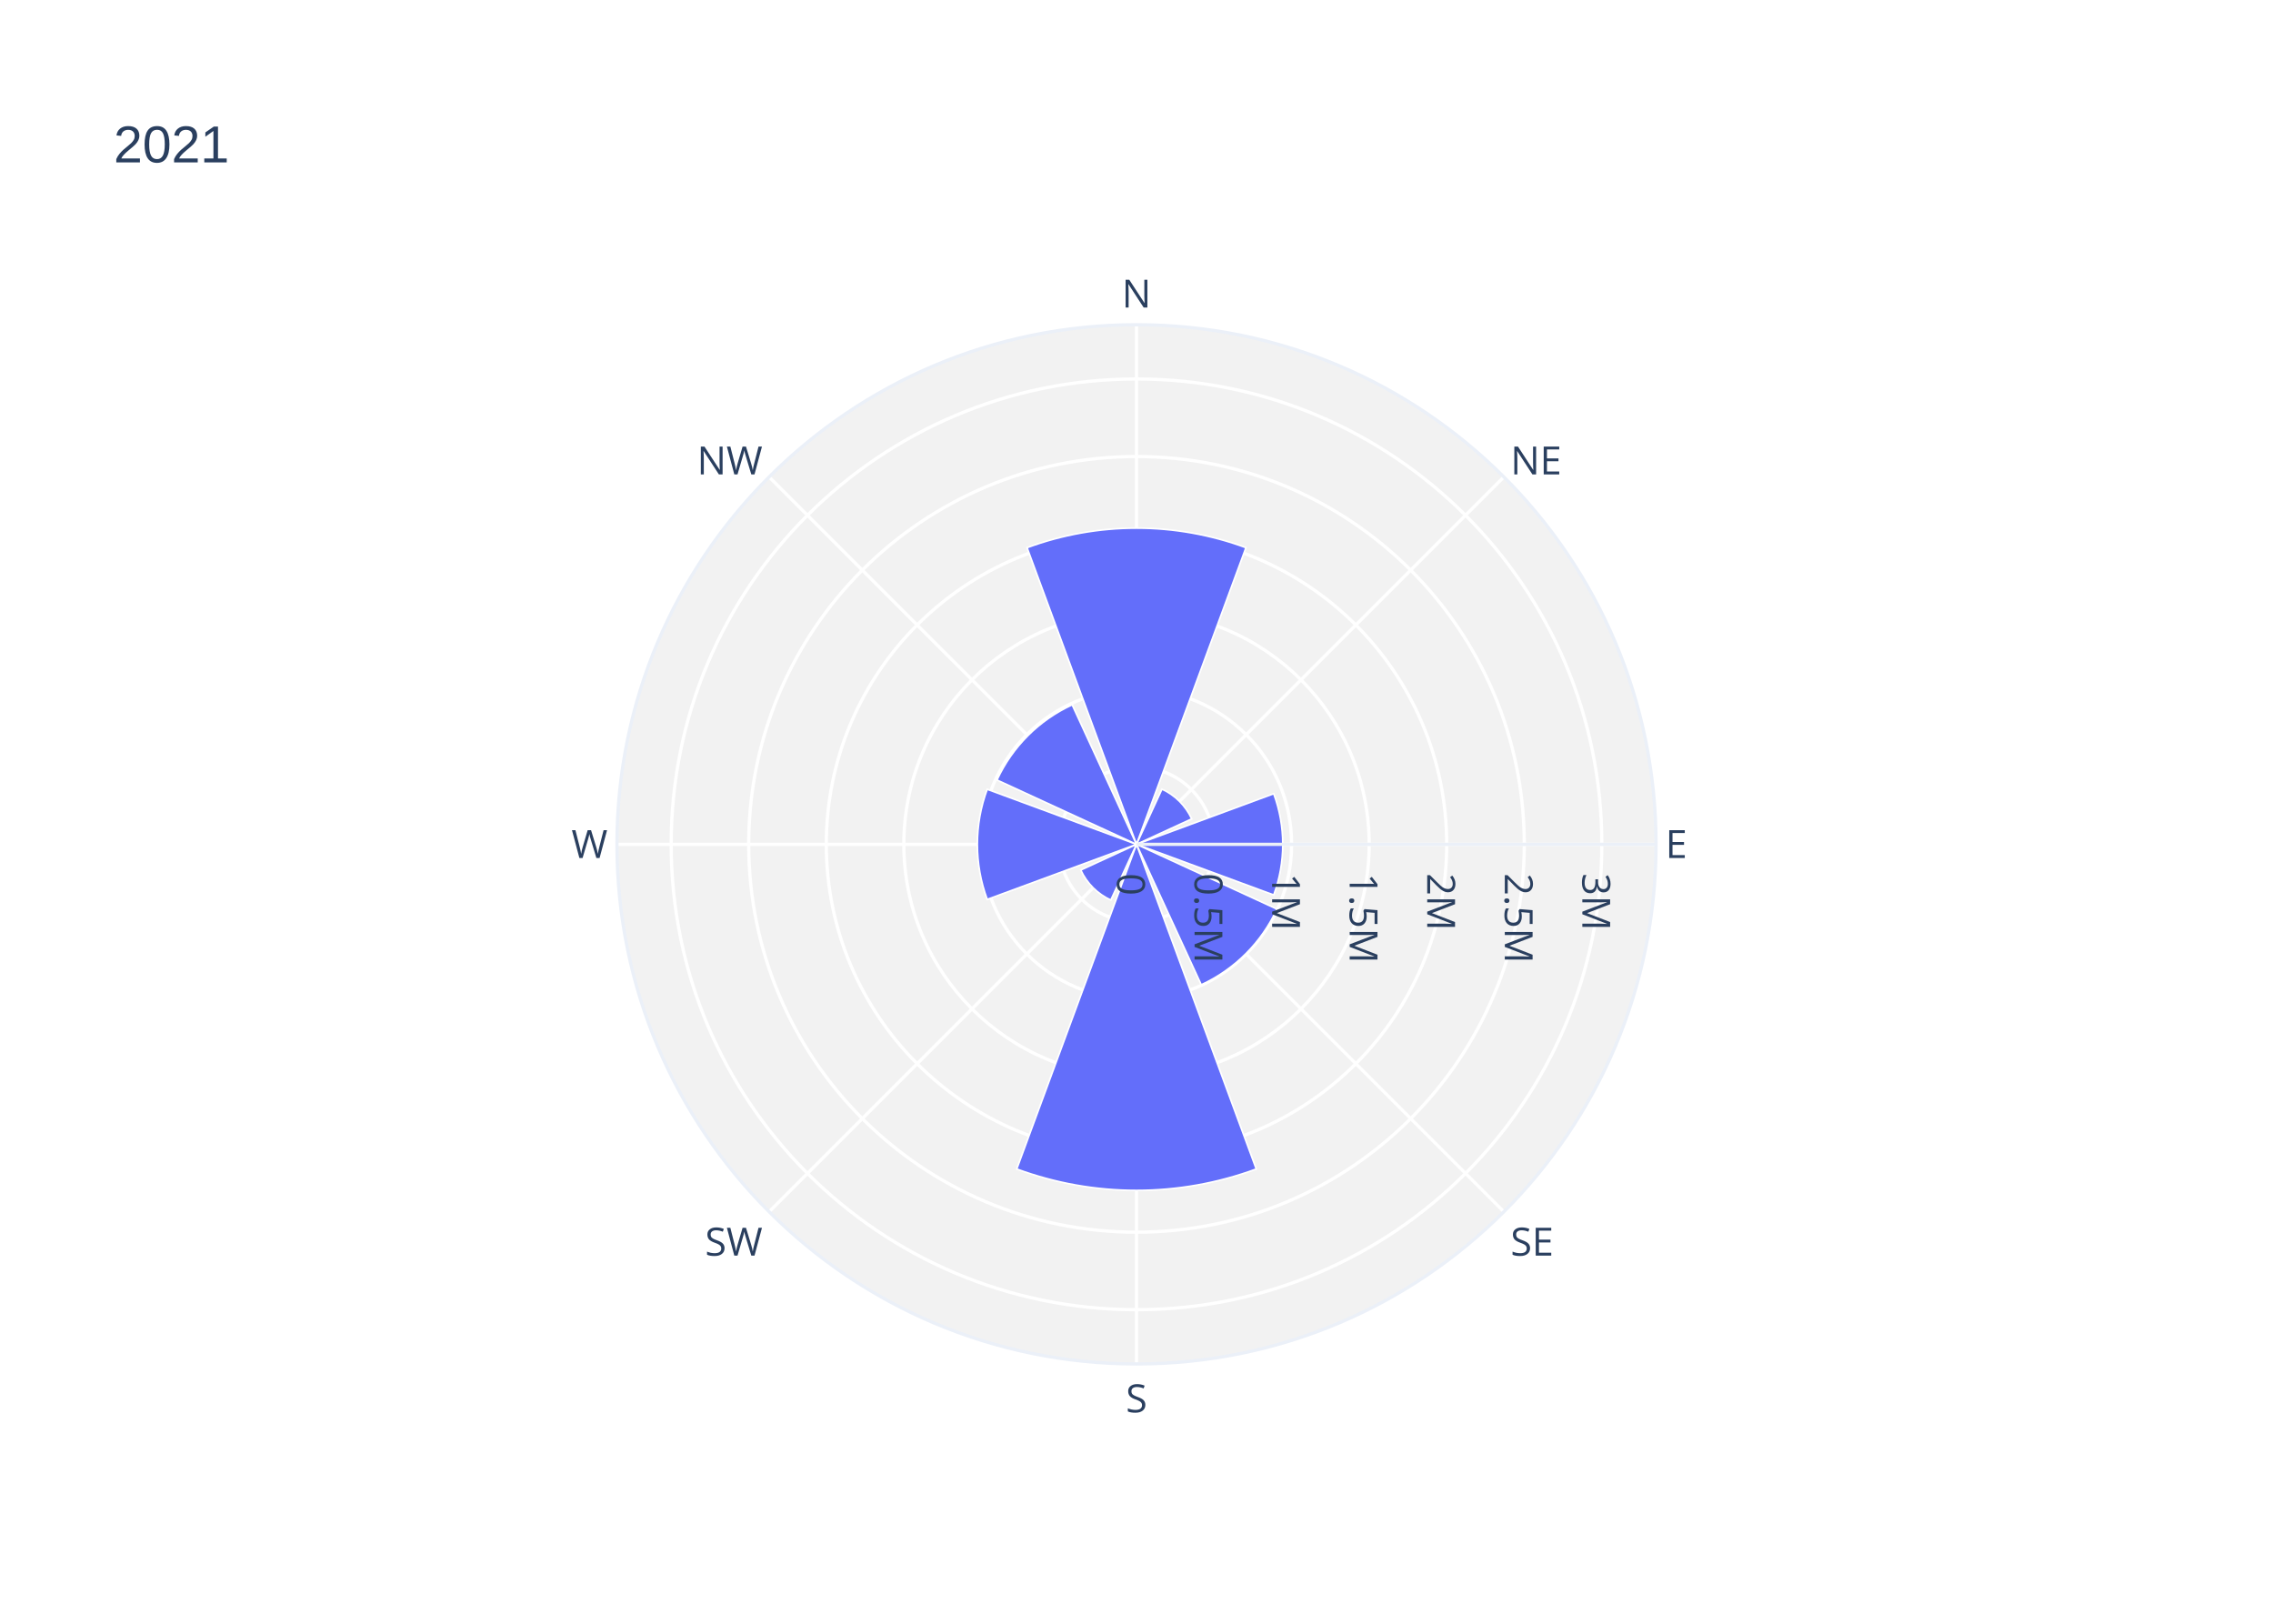
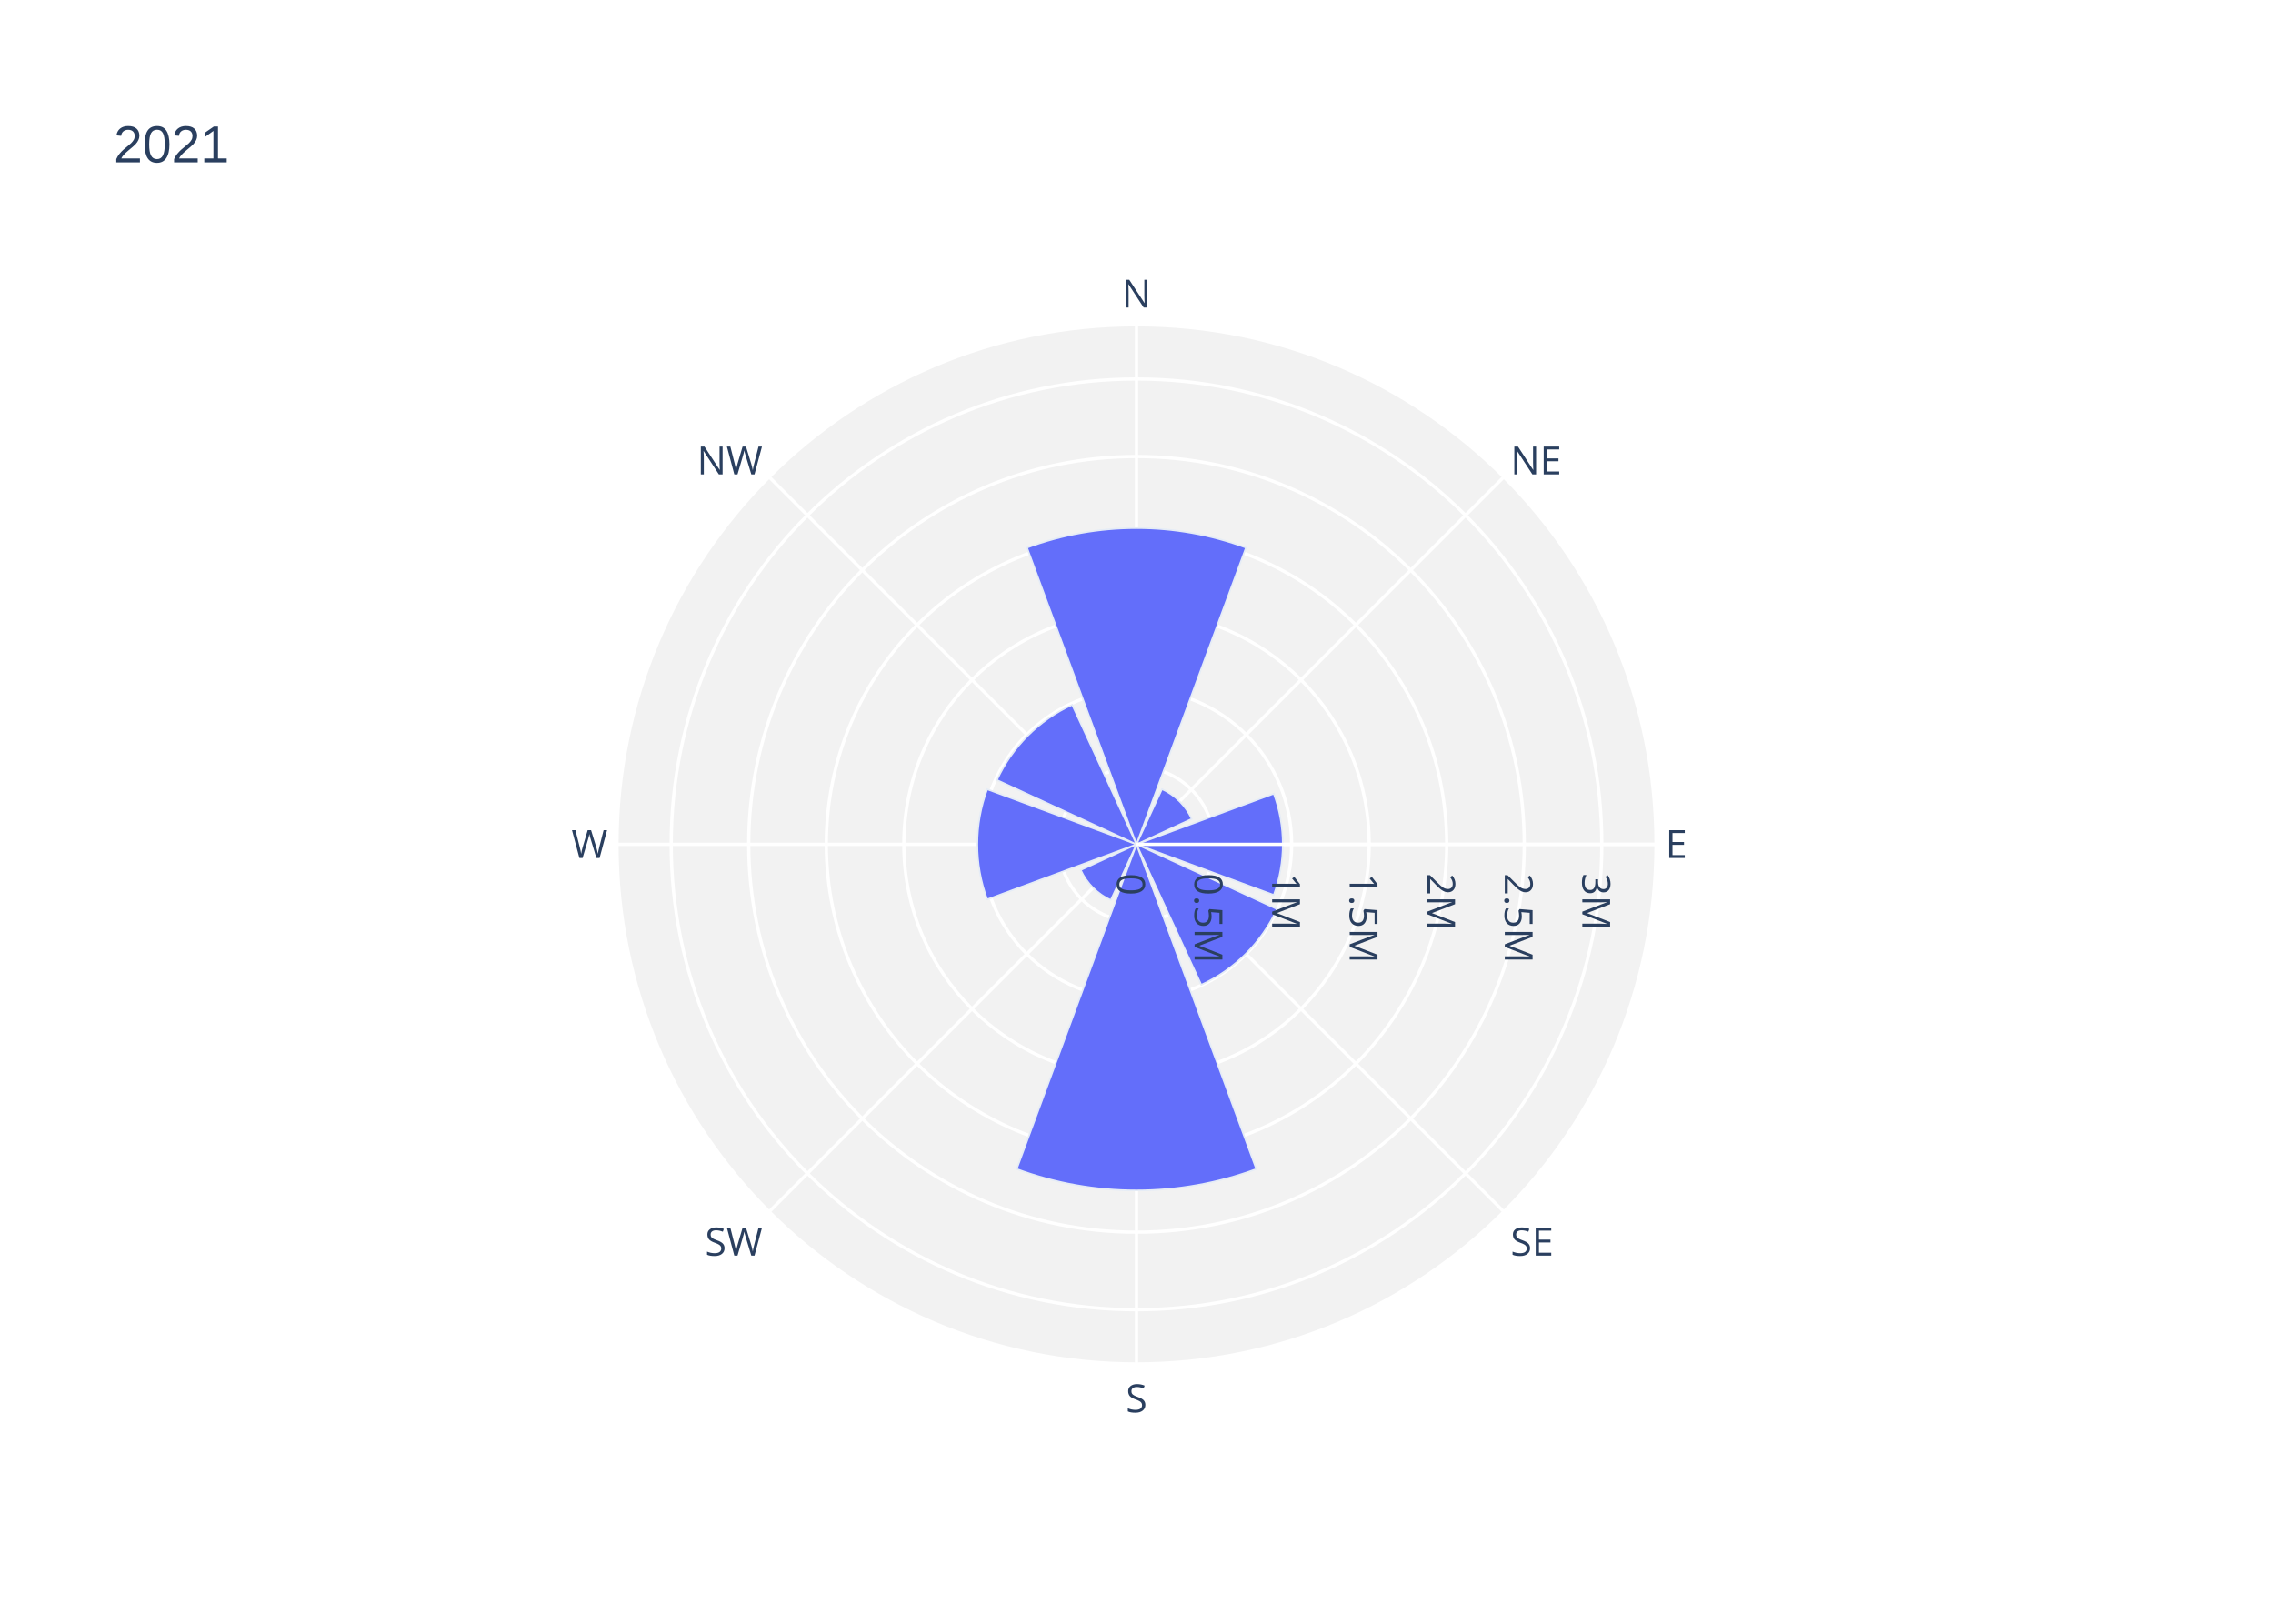
<svg xmlns="http://www.w3.org/2000/svg" class="main-svg" width="3500" height="2500" style="" viewBox="0 0 700 500">
  <rect x="0" y="0" width="700" height="500" style="fill: rgb(255, 255, 255); fill-opacity: 1;" />
-   <defs id="defs-fc4c96">
+   <defs id="defs-90b0c3">
    <g class="clips">
-       <clipPath id="clipfc4c96polar-for-traces">
+       <clipPath id="clip90b0c3polar-for-traces">
        <path d="M160,0A160,160 0,1,0 -160,-1.9594348786357652e-14A160,160 0,1,0 160,3.9188697572715304e-14Z" transform="translate(160,160)" />
      </clipPath>
    </g>
    <g class="gradients" />
    <g class="patterns" />
  </defs>
  <g class="bglayer" />
  <g class="layer-below">
    <g class="imagelayer" />
    <g class="shapelayer" />
  </g>
  <g class="cartesianlayer" />
  <g class="polarlayer">
    <g class="polar">
      <g class="polarsublayer draglayer" />
      <g class="polarsublayer plotbg">
        <path d="M160,0A160,160 0,1,0 -160,-1.9594348786357652e-14A160,160 0,1,0 160,3.9188697572715304e-14Z" transform="translate(350,260)" style="fill: rgb(242, 242, 242); fill-opacity: 1;" />
      </g>
      <g class="polarsublayer backplot">
        <g class="maplayer" />
      </g>
      <g class="polarsublayer angular-grid" style="fill: none;">
        <path class="angularaxisgrid" d="M350,260L350,100" style="stroke: rgb(255, 255, 255); stroke-opacity: 1; stroke-width: 1px;" />
        <path class="angularaxisgrid" d="M350,260L463.137,146.863" style="stroke: rgb(255, 255, 255); stroke-opacity: 1; stroke-width: 1px;" />
        <path class="angularaxisgrid" d="M350,260L510,260" style="stroke: rgb(255, 255, 255); stroke-opacity: 1; stroke-width: 1px;" />
        <path class="angularaxisgrid" d="M350,260L463.137,373.137" style="stroke: rgb(255, 255, 255); stroke-opacity: 1; stroke-width: 1px;" />
        <path class="angularaxisgrid" d="M350,260L350,420" style="stroke: rgb(255, 255, 255); stroke-opacity: 1; stroke-width: 1px;" />
        <path class="angularaxisgrid" d="M350,260L236.863,373.137" style="stroke: rgb(255, 255, 255); stroke-opacity: 1; stroke-width: 1px;" />
        <path class="angularaxisgrid" d="M350,260L190,260" style="stroke: rgb(255, 255, 255); stroke-opacity: 1; stroke-width: 1px;" />
        <path class="angularaxisgrid" d="M350,260L236.863,146.863" style="stroke: rgb(255, 255, 255); stroke-opacity: 1; stroke-width: 1px;" />
      </g>
      <g class="polarsublayer radial-grid" transform="translate(350,260)" style="fill: none;">
        <path class="xgrid" d="M23.88,0A23.88,23.88 0,1,0 -23.88,-2.9244565563638794e-15A23.88,23.88 0,1,0 23.88,5.848913112727759e-15Z" style="stroke: rgb(255, 255, 255); stroke-opacity: 1; stroke-width: 1px;" />
        <path class="xgrid" d="M47.77,0A47.77,47.77 0,1,0 -47.77,-5.850137759526906e-15A47.77,47.77 0,1,0 47.77,1.1700275519053813e-14Z" style="stroke: rgb(255, 255, 255); stroke-opacity: 1; stroke-width: 1px;" />
        <path class="xgrid" d="M71.65,0A71.65,71.65 0,1,0 -71.65,-8.774594315890787e-15A71.65,71.65 0,1,0 71.65,1.7549188631781574e-14Z" style="stroke: rgb(255, 255, 255); stroke-opacity: 1; stroke-width: 1px;" />
        <path class="xgrid" d="M95.53,0A95.53,95.53 0,1,0 -95.53,-1.1699050872254666e-14A95.53,95.53 0,1,0 95.53,2.3398101744509332e-14Z" style="stroke: rgb(255, 255, 255); stroke-opacity: 1; stroke-width: 1px;" />
        <path class="xgrid" d="M119.42,0A119.42,119.42 0,1,0 -119.42,-1.4624732075417692e-14A119.42,119.42 0,1,0 119.42,2.9249464150835383e-14Z" style="stroke: rgb(255, 255, 255); stroke-opacity: 1; stroke-width: 1px;" />
        <path class="xgrid" d="M143.3,0A143.3,143.3 0,1,0 -143.3,-1.7549188631781574e-14A143.3,143.3 0,1,0 143.3,3.509837726356315e-14Z" style="stroke: rgb(255, 255, 255); stroke-opacity: 1; stroke-width: 1px;" />
      </g>
-       <g class="polarsublayer frontplot" transform="translate(190,100)" clip-path="url(#clipfc4c96polar-for-traces)">
+       <g class="polarsublayer frontplot" transform="translate(190,100)" clip-path="url(#clip90b0c3polar-for-traces)">
        <g class="barlayer">
          <g class="trace bars" style="opacity: 1;">
            <g class="points">
              <g class="point" style="vector-effect: non-scaling-stroke; stroke-miterlimit: 2;">
-                 <path d="M160,160L193.704,68.643A97.376,97.376 0,0,0 126.296,68.643L160,160A0,0 0,0,1 160,160Z" style="opacity: 1; stroke-width: 0.5px; fill: rgb(99, 110, 250); fill-opacity: 1; stroke: rgb(255, 255, 255); stroke-opacity: 1;" />
+                 <path d="M160,160L193.704,68.643A97.376,97.376 0,0,0 126.296,68.643L160,160A0,0 0,0,1 160,160Z" style="opacity: 1; stroke-width: 0.5px; fill: rgb(99, 110, 250); fill-opacity: 1; stroke: rgb(229, 236, 246); stroke-opacity: 1;" />
              </g>
              <g class="point" style="vector-effect: non-scaling-stroke; stroke-miterlimit: 2;">
-                 <path d="M160,160L177.003,152.161A18.723,18.723 0,0,0 167.839,142.997L160,160A0,0 0,0,1 160,160Z" style="opacity: 1; stroke-width: 0.5px; fill: rgb(99, 110, 250); fill-opacity: 1; stroke: rgb(255, 255, 255); stroke-opacity: 1;" />
+                 <path d="M160,160L177.003,152.161A18.723,18.723 0,0,0 167.839,142.997L160,160A0,0 0,0,1 160,160Z" style="opacity: 1; stroke-width: 0.5px; fill: rgb(99, 110, 250); fill-opacity: 1; stroke: rgb(229, 236, 246); stroke-opacity: 1;" />
              </g>
              <g class="point" style="vector-effect: non-scaling-stroke; stroke-miterlimit: 2;">
-                 <path d="M160,160L202.264,175.592A45.048,45.048 0,0,0 202.264,144.408L160,160A0,0 0,0,1 160,160Z" style="opacity: 1; stroke-width: 0.5px; fill: rgb(99, 110, 250); fill-opacity: 1; stroke: rgb(255, 255, 255); stroke-opacity: 1;" />
+                 <path d="M160,160L202.264,175.592A45.048,45.048 0,0,0 202.264,144.408L160,160A0,0 0,0,1 160,160Z" style="opacity: 1; stroke-width: 0.5px; fill: rgb(99, 110, 250); fill-opacity: 1; stroke: rgb(229, 236, 246); stroke-opacity: 1;" />
              </g>
              <g class="point" style="vector-effect: non-scaling-stroke; stroke-miterlimit: 2;">
-                 <path d="M160,160L179.939,203.25A47.625,47.625 0,0,0 203.25,179.939L160,160A0,0 0,0,1 160,160Z" style="opacity: 1; stroke-width: 0.5px; fill: rgb(99, 110, 250); fill-opacity: 1; stroke: rgb(255, 255, 255); stroke-opacity: 1;" />
+                 <path d="M160,160L179.939,203.25A47.625,47.625 0,0,0 203.25,179.939L160,160A0,0 0,0,1 160,160Z" style="opacity: 1; stroke-width: 0.5px; fill: rgb(99, 110, 250); fill-opacity: 1; stroke: rgb(229, 236, 246); stroke-opacity: 1;" />
              </g>
              <g class="point" style="vector-effect: non-scaling-stroke; stroke-miterlimit: 2;">
-                 <path d="M160,160L123.117,259.975A106.561,106.561 0,0,0 196.883,259.975L160,160A0,0 0,0,1 160,160Z" style="opacity: 1; stroke-width: 0.5px; fill: rgb(99, 110, 250); fill-opacity: 1; stroke: rgb(255, 255, 255); stroke-opacity: 1;" />
+                 <path d="M160,160L123.117,259.975A106.561,106.561 0,0,0 196.883,259.975L160,160A0,0 0,0,1 160,160Z" style="opacity: 1; stroke-width: 0.5px; fill: rgb(99, 110, 250); fill-opacity: 1; stroke: rgb(229, 236, 246); stroke-opacity: 1;" />
              </g>
              <g class="point" style="vector-effect: non-scaling-stroke; stroke-miterlimit: 2;">
-                 <path d="M160,160L142.84,167.911A18.896,18.896 0,0,0 152.089,177.16L160,160A0,0 0,0,1 160,160Z" style="opacity: 1; stroke-width: 0.5px; fill: rgb(99, 110, 250); fill-opacity: 1; stroke: rgb(255, 255, 255); stroke-opacity: 1;" />
+                 <path d="M160,160L142.84,167.911A18.896,18.896 0,0,0 152.089,177.16L160,160A0,0 0,0,1 160,160Z" style="opacity: 1; stroke-width: 0.5px; fill: rgb(99, 110, 250); fill-opacity: 1; stroke: rgb(229, 236, 246); stroke-opacity: 1;" />
              </g>
              <g class="point" style="vector-effect: non-scaling-stroke; stroke-miterlimit: 2;">
-                 <path d="M160,160L114.025,143.039A49.004,49.004 0,0,0 114.025,176.961L160,160A0,0 0,0,1 160,160Z" style="opacity: 1; stroke-width: 0.5px; fill: rgb(99, 110, 250); fill-opacity: 1; stroke: rgb(255, 255, 255); stroke-opacity: 1;" />
+                 <path d="M160,160L114.025,143.039A49.004,49.004 0,0,0 114.025,176.961L160,160A0,0 0,0,1 160,160Z" style="opacity: 1; stroke-width: 0.5px; fill: rgb(99, 110, 250); fill-opacity: 1; stroke: rgb(229, 236, 246); stroke-opacity: 1;" />
              </g>
              <g class="point" style="vector-effect: non-scaling-stroke; stroke-miterlimit: 2;">
-                 <path d="M160,160L140.191,117.031A47.315,47.315 0,0,0 117.031,140.191L160,160A0,0 0,0,1 160,160Z" style="opacity: 1; stroke-width: 0.5px; fill: rgb(99, 110, 250); fill-opacity: 1; stroke: rgb(255, 255, 255); stroke-opacity: 1;" />
+                 <path d="M160,160L140.191,117.031A47.315,47.315 0,0,0 117.031,140.191L160,160A0,0 0,0,1 160,160Z" style="opacity: 1; stroke-width: 0.5px; fill: rgb(99, 110, 250); fill-opacity: 1; stroke: rgb(229, 236, 246); stroke-opacity: 1;" />
              </g>
            </g>
          </g>
        </g>
        <g class="scatterlayer" />
      </g>
      <g class="polarsublayer angular-line">
-         <path d="M160,0A160,160 0,1,0 -160,-1.9594348786357652e-14A160,160 0,1,0 160,3.9188697572715304e-14Z" transform="translate(350,260)" stroke-width="1" style="fill: none; stroke: rgb(235, 240, 248); stroke-opacity: 1;" />
+         <path d="M160,0A160,160 0,1,0 -160,-1.9594348786357652e-14A160,160 0,1,0 160,3.9188697572715304e-14Z" transform="translate(350,260)" stroke-width="1" style="fill: none; stroke: rgb(255, 255, 255); stroke-opacity: 1;" />
      </g>
      <g class="polarsublayer radial-line">
-         <line x1="0" y1="0" x2="160" y2="0" transform="translate(350,260)" stroke-width="1" style="fill: none; stroke: rgb(235, 240, 248); stroke-opacity: 1;" />
+         <line x1="0" y1="0" x2="160" y2="0" transform="translate(350,260)" stroke-width="1" style="fill: none; stroke: rgb(255, 255, 255); stroke-opacity: 1;" />
      </g>
      <g class="polarsublayer angular-axis">
        <g class="angularaxistick">
          <text text-anchor="middle" x="1.7757378587636624e-16" y="-5.3" transform="translate(350,100)" style="font-family: 'Open Sans', verdana, arial, sans-serif; font-size: 12px; fill: rgb(42, 63, 95); fill-opacity: 1; white-space: pre; opacity: 1;">N</text>
        </g>
        <g class="angularaxistick">
          <text text-anchor="start" x="2.051" y="-0.778" transform="translate(463.1371,146.8629)" style="font-family: 'Open Sans', verdana, arial, sans-serif; font-size: 12px; fill: rgb(42, 63, 95); fill-opacity: 1; white-space: pre; opacity: 1;">NE</text>
        </g>
        <g class="angularaxistick">
          <text text-anchor="start" x="2.9" y="4.2" transform="translate(510,260)" style="font-family: 'Open Sans', verdana, arial, sans-serif; font-size: 12px; fill: rgb(42, 63, 95); fill-opacity: 1; white-space: pre; opacity: 1;">E</text>
        </g>
        <g class="angularaxistick">
          <text text-anchor="start" x="2.051" y="13.506" transform="translate(463.1371,373.1371)" style="font-family: 'Open Sans', verdana, arial, sans-serif; font-size: 12px; fill: rgb(42, 63, 95); fill-opacity: 1; white-space: pre; opacity: 1;">SE</text>
        </g>
        <g class="angularaxistick">
          <text text-anchor="middle" x="1.7757378587636624e-16" y="14.9" transform="translate(350,420)" style="font-family: 'Open Sans', verdana, arial, sans-serif; font-size: 12px; fill: rgb(42, 63, 95); fill-opacity: 1; white-space: pre; opacity: 1;">S</text>
        </g>
        <g class="angularaxistick">
          <text text-anchor="end" x="-2.051" y="13.506" transform="translate(236.8629,373.1371)" style="font-family: 'Open Sans', verdana, arial, sans-serif; font-size: 12px; fill: rgb(42, 63, 95); fill-opacity: 1; white-space: pre; opacity: 1;">SW</text>
        </g>
        <g class="angularaxistick">
          <text text-anchor="end" x="-2.9" y="4.2" transform="translate(190,260)" style="font-family: 'Open Sans', verdana, arial, sans-serif; font-size: 12px; fill: rgb(42, 63, 95); fill-opacity: 1; white-space: pre; opacity: 1;">W</text>
        </g>
        <g class="angularaxistick">
          <text text-anchor="end" x="-2.051" y="-0.778" transform="translate(236.8629,146.8629)" style="font-family: 'Open Sans', verdana, arial, sans-serif; font-size: 12px; fill: rgb(42, 63, 95); fill-opacity: 1; white-space: pre; opacity: 1;">NW</text>
        </g>
      </g>
      <g class="polarsublayer radial-axis" transform="translate(350,260)">
        <g class="xtick">
          <text text-anchor="start" x="0" y="14.9" transform=" rotate(90,0,8.9)" style="font-family: 'Open Sans', verdana, arial, sans-serif; font-size: 12px; fill: rgb(42, 63, 95); fill-opacity: 1; white-space: pre; opacity: 1;">0</text>
        </g>
        <g class="xtick">
          <text text-anchor="start" x="0" y="14.9" transform="translate(23.88,0) rotate(90,0,8.9)" style="font-family: 'Open Sans', verdana, arial, sans-serif; font-size: 12px; fill: rgb(42, 63, 95); fill-opacity: 1; white-space: pre; opacity: 1;">0.5M</text>
        </g>
        <g class="xtick">
          <text text-anchor="start" x="0" y="14.9" transform="translate(47.77,0) rotate(90,0,8.9)" style="font-family: 'Open Sans', verdana, arial, sans-serif; font-size: 12px; fill: rgb(42, 63, 95); fill-opacity: 1; white-space: pre; opacity: 1;">1M</text>
        </g>
        <g class="xtick">
          <text text-anchor="start" x="0" y="14.9" transform="translate(71.65,0) rotate(90,0,8.9)" style="font-family: 'Open Sans', verdana, arial, sans-serif; font-size: 12px; fill: rgb(42, 63, 95); fill-opacity: 1; white-space: pre; opacity: 1;">1.5M</text>
        </g>
        <g class="xtick">
          <text text-anchor="start" x="0" y="14.9" transform="translate(95.53,0) rotate(90,0,8.9)" style="font-family: 'Open Sans', verdana, arial, sans-serif; font-size: 12px; fill: rgb(42, 63, 95); fill-opacity: 1; white-space: pre; opacity: 1;">2M</text>
        </g>
        <g class="xtick">
          <text text-anchor="start" x="0" y="14.9" transform="translate(119.42,0) rotate(90,0,8.9)" style="font-family: 'Open Sans', verdana, arial, sans-serif; font-size: 12px; fill: rgb(42, 63, 95); fill-opacity: 1; white-space: pre; opacity: 1;">2.5M</text>
        </g>
        <g class="xtick">
          <text text-anchor="start" x="0" y="14.9" transform="translate(143.3,0) rotate(90,0,8.9)" style="font-family: 'Open Sans', verdana, arial, sans-serif; font-size: 12px; fill: rgb(42, 63, 95); fill-opacity: 1; white-space: pre; opacity: 1;">3M</text>
        </g>
      </g>
    </g>
  </g>
  <g class="ternarylayer" />
  <g class="geolayer" />
  <g class="funnelarealayer" />
  <g class="pielayer" />
  <g class="iciclelayer" />
  <g class="treemaplayer" />
  <g class="sunburstlayer" />
  <g class="glimages" />
-   <defs id="topdefs-fc4c96">
+   <defs id="topdefs-90b0c3">
    <g class="clips" />
  </defs>
  <g class="layer-above">
    <g class="imagelayer" />
    <g class="shapelayer" />
  </g>
  <g class="infolayer">
    <g class="g-gtitle">
      <text class="gtitle" x="35" y="50" text-anchor="start" dy="0em" style="font-family: Arial; font-size: 16px; fill: rgb(42, 63, 95); opacity: 1; font-weight: normal; white-space: pre;">2021</text>
    </g>
    <g class="g-polartitle" />
  </g>
</svg>
